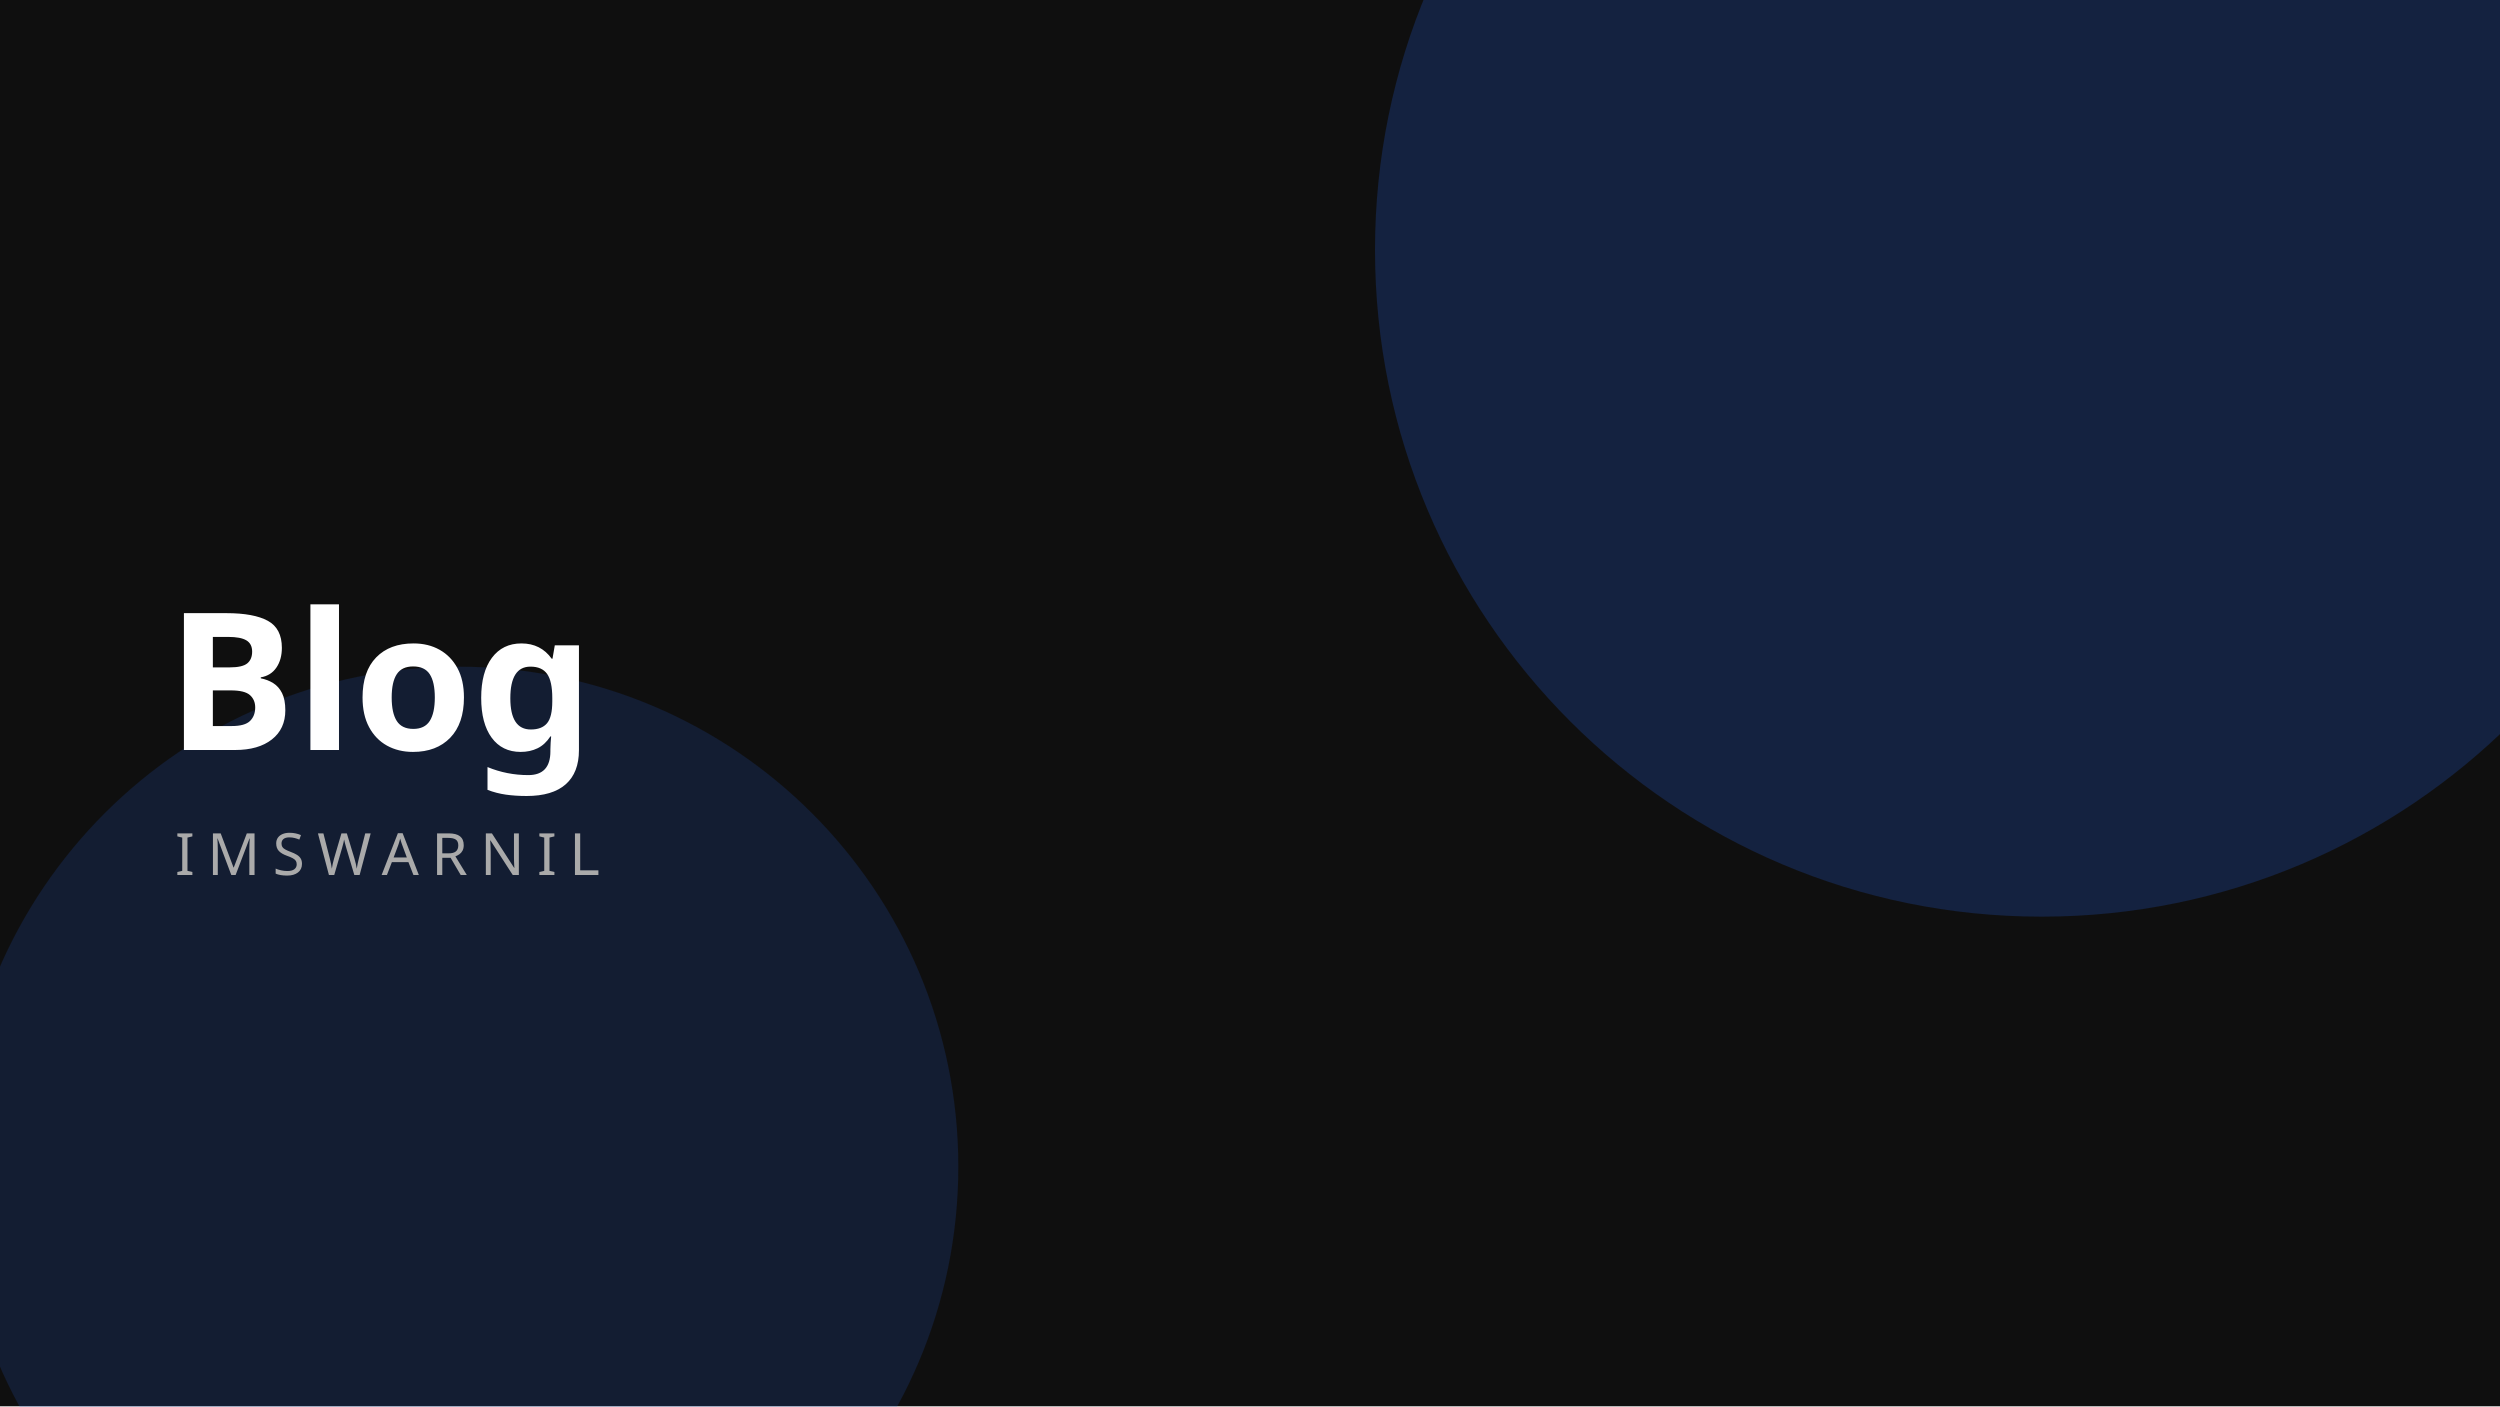
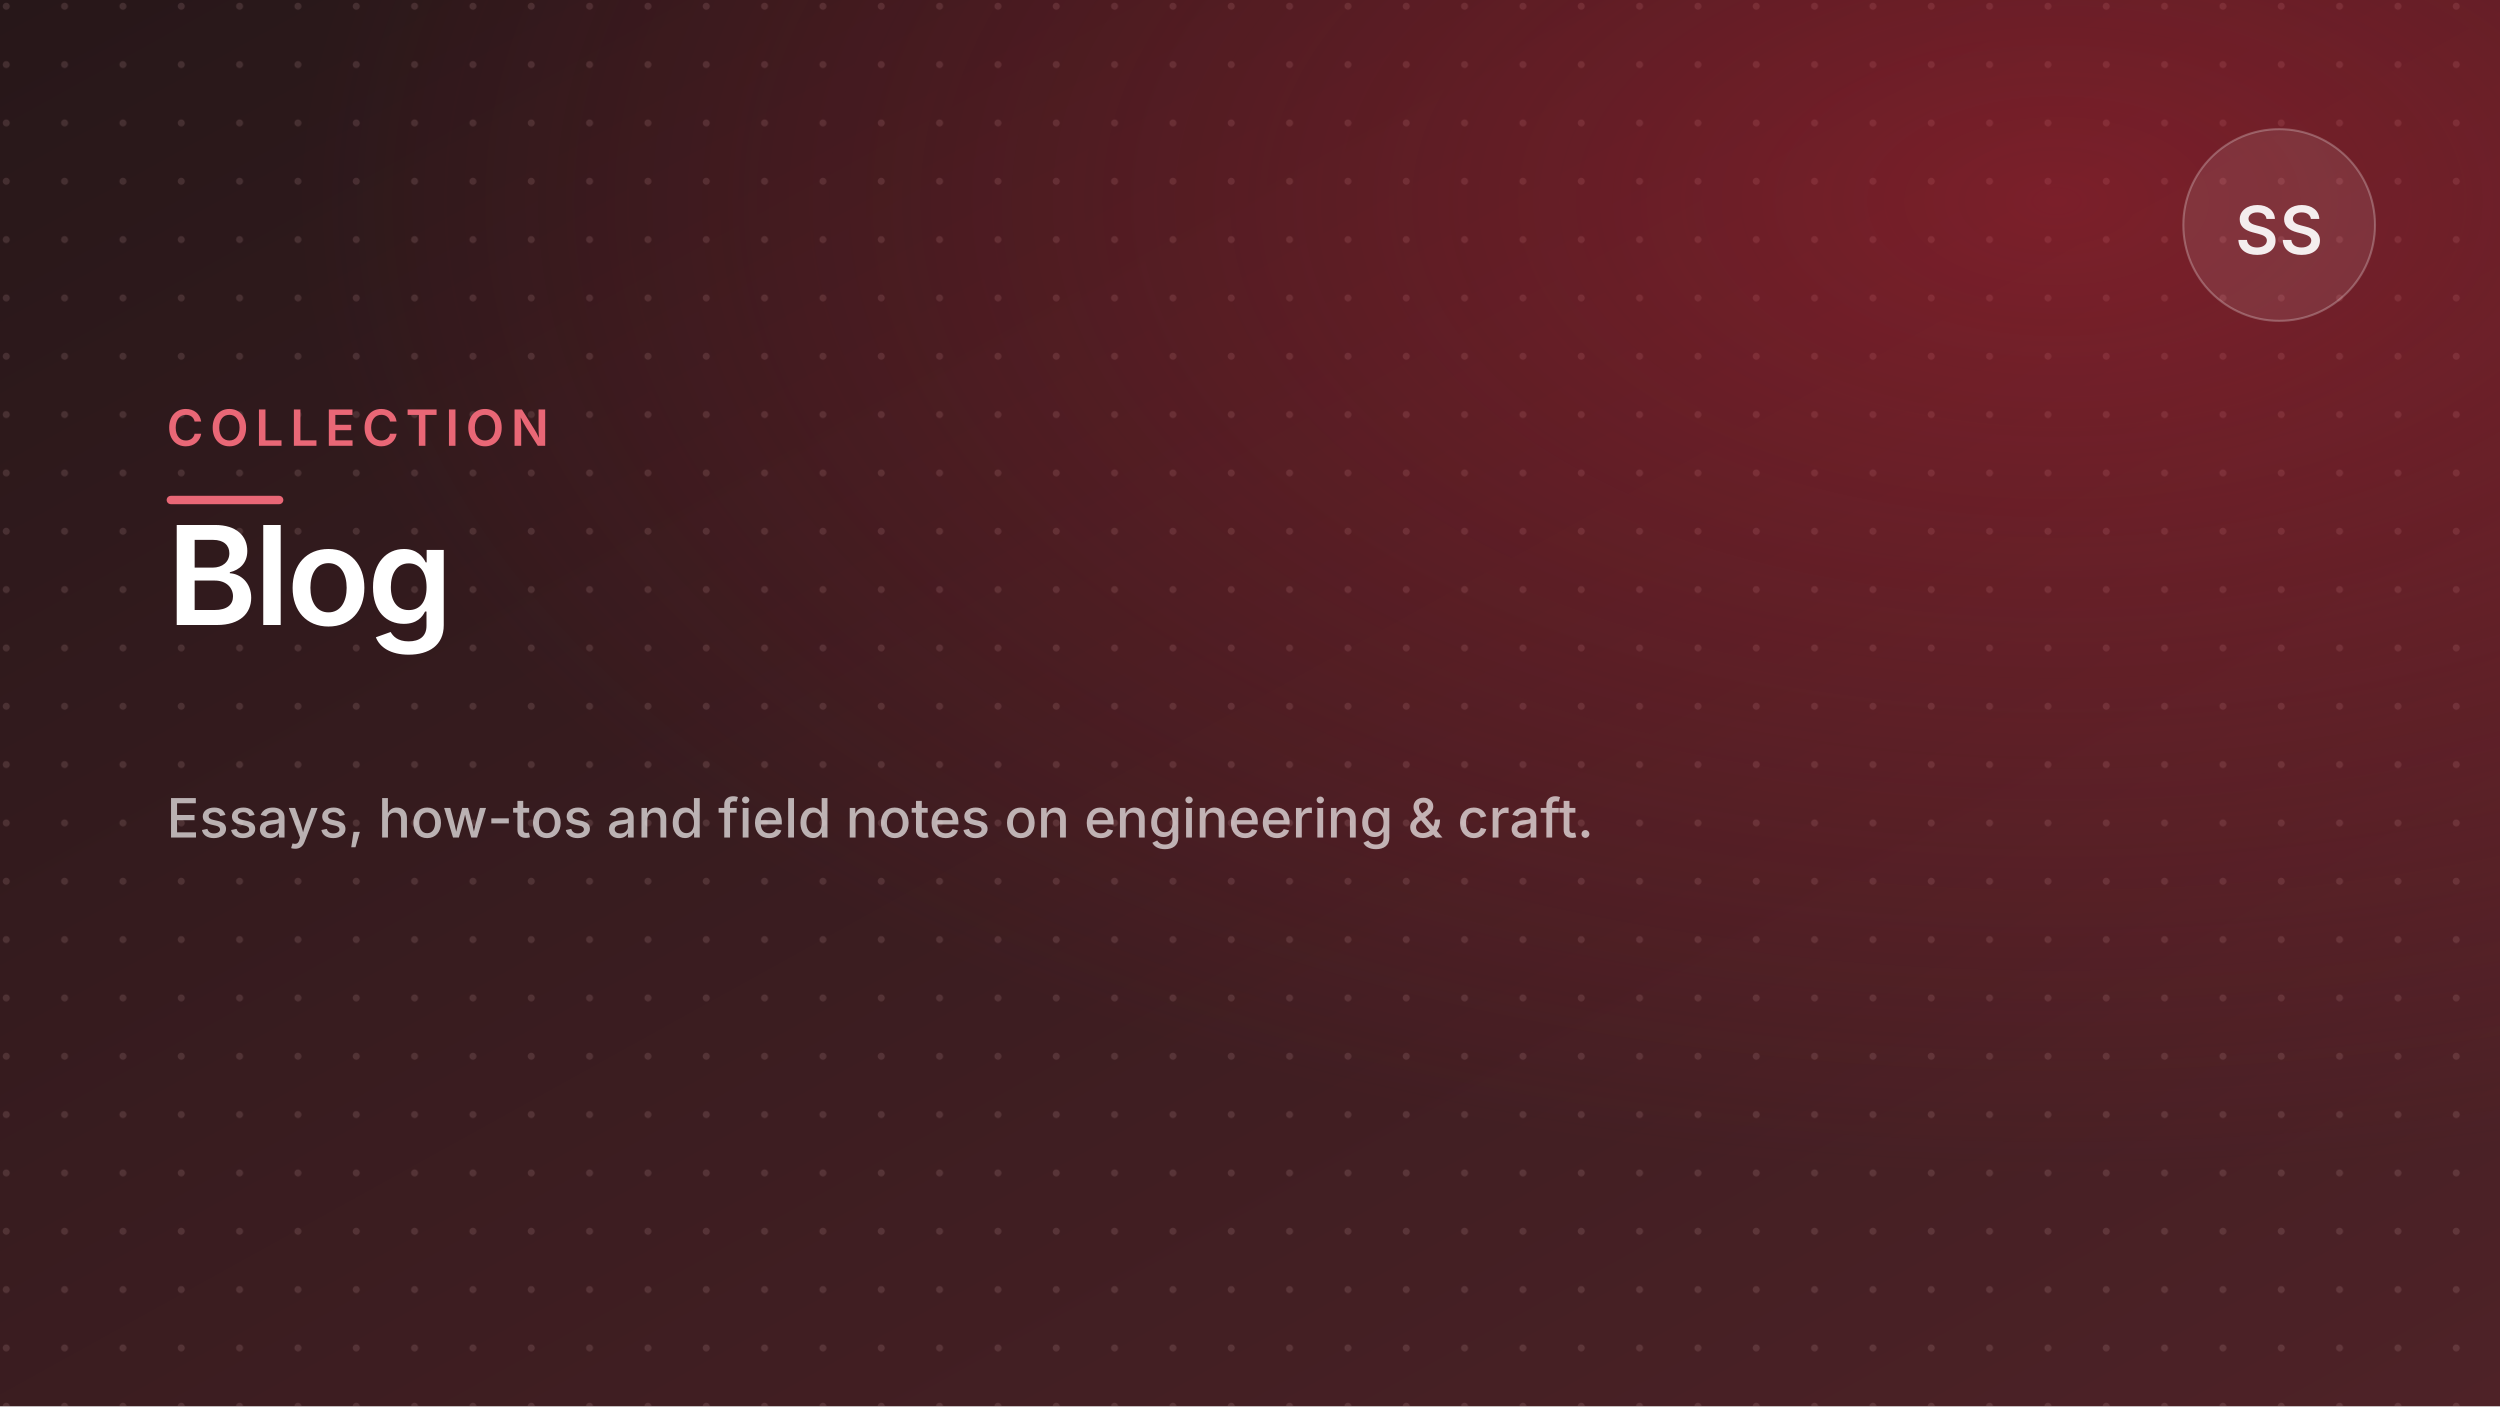
- <svg xmlns="http://www.w3.org/2000/svg" width="1200" height="675" viewBox="0 0 1200 675" role="img" aria-label="Blog">
-   <rect width="1200" height="675" fill="#0f0f0f" />
-   <circle cx="980" cy="120" r="320" fill="#2563eb" opacity="0.22" />
-   <circle cx="220" cy="560" r="240" fill="#2563eb" opacity="0.16" />
-   <g font-family="Geist, system-ui, sans-serif">
-     <text x="80" y="360" font-size="92" font-weight="700" fill="#ffffff">Blog</text>
-     <text x="84" y="420" font-size="28" fill="#aaaaaa" letter-spacing="6">IMSWARNIL</text>
+ <svg xmlns="http://www.w3.org/2000/svg" viewBox="0 0 1200 675" width="1200" height="675" role="img" aria-label="Blog">
+   <defs>
+     <linearGradient id="bg" x1="0" y1="0" x2="1" y2="1">
+       <stop offset="0" stop-color="hsl(353 26% 12%)" />
+       <stop offset="1" stop-color="hsl(353 39% 22%)" />
+     </linearGradient>
+     <radialGradient id="glow" cx="82%" cy="14%" r="70%">
+       <stop offset="0" stop-color="hsl(353 79% 52% / 0.38)" />
+       <stop offset="1" stop-color="hsl(353 79% 52% / 0.38)" stop-opacity="0" />
+     </radialGradient>
+     <pattern id="p" width="28" height="28" patternUnits="userSpaceOnUse">
+       <circle cx="3" cy="3" r="1.7" fill="hsl(353 35% 75% / 0.16)" />
+     </pattern>
+   </defs>
+   <rect width="1200" height="675" fill="url(#bg)" />
+   <rect width="1200" height="675" fill="url(#p)" />
+   <rect width="1200" height="675" fill="url(#glow)" />
+   <g font-family="Geist, ui-sans-serif, system-ui, -apple-system, Segoe UI, sans-serif">
+     <text x="80" y="214" fill="hsl(353 75% 66%)" font-size="24" font-weight="600" letter-spacing="3.2">COLLECTION</text>
+     <rect x="80" y="238" width="56" height="4" rx="2" fill="hsl(353 75% 66%)" />
+     <text x="80" y="300" fill="#fff" font-size="66" font-weight="600" letter-spacing="-1.6">Blog</text>
+     <text x="80" y="402" fill="rgb(255 255 255 / 0.66)" font-size="26" font-weight="500">Essays, how-tos and field notes on engineering &amp; craft.</text>
+     <g opacity="0.92">
+       <circle cx="1094" cy="108" r="46" fill="rgb(255 255 255 / 0.1)" stroke="rgb(255 255 255 / 0.28)" />
+       <text x="1094" y="122" text-anchor="middle" fill="#fff" font-size="32" font-weight="600" letter-spacing="0.5">SS</text>
+     </g>
  </g>
</svg>
